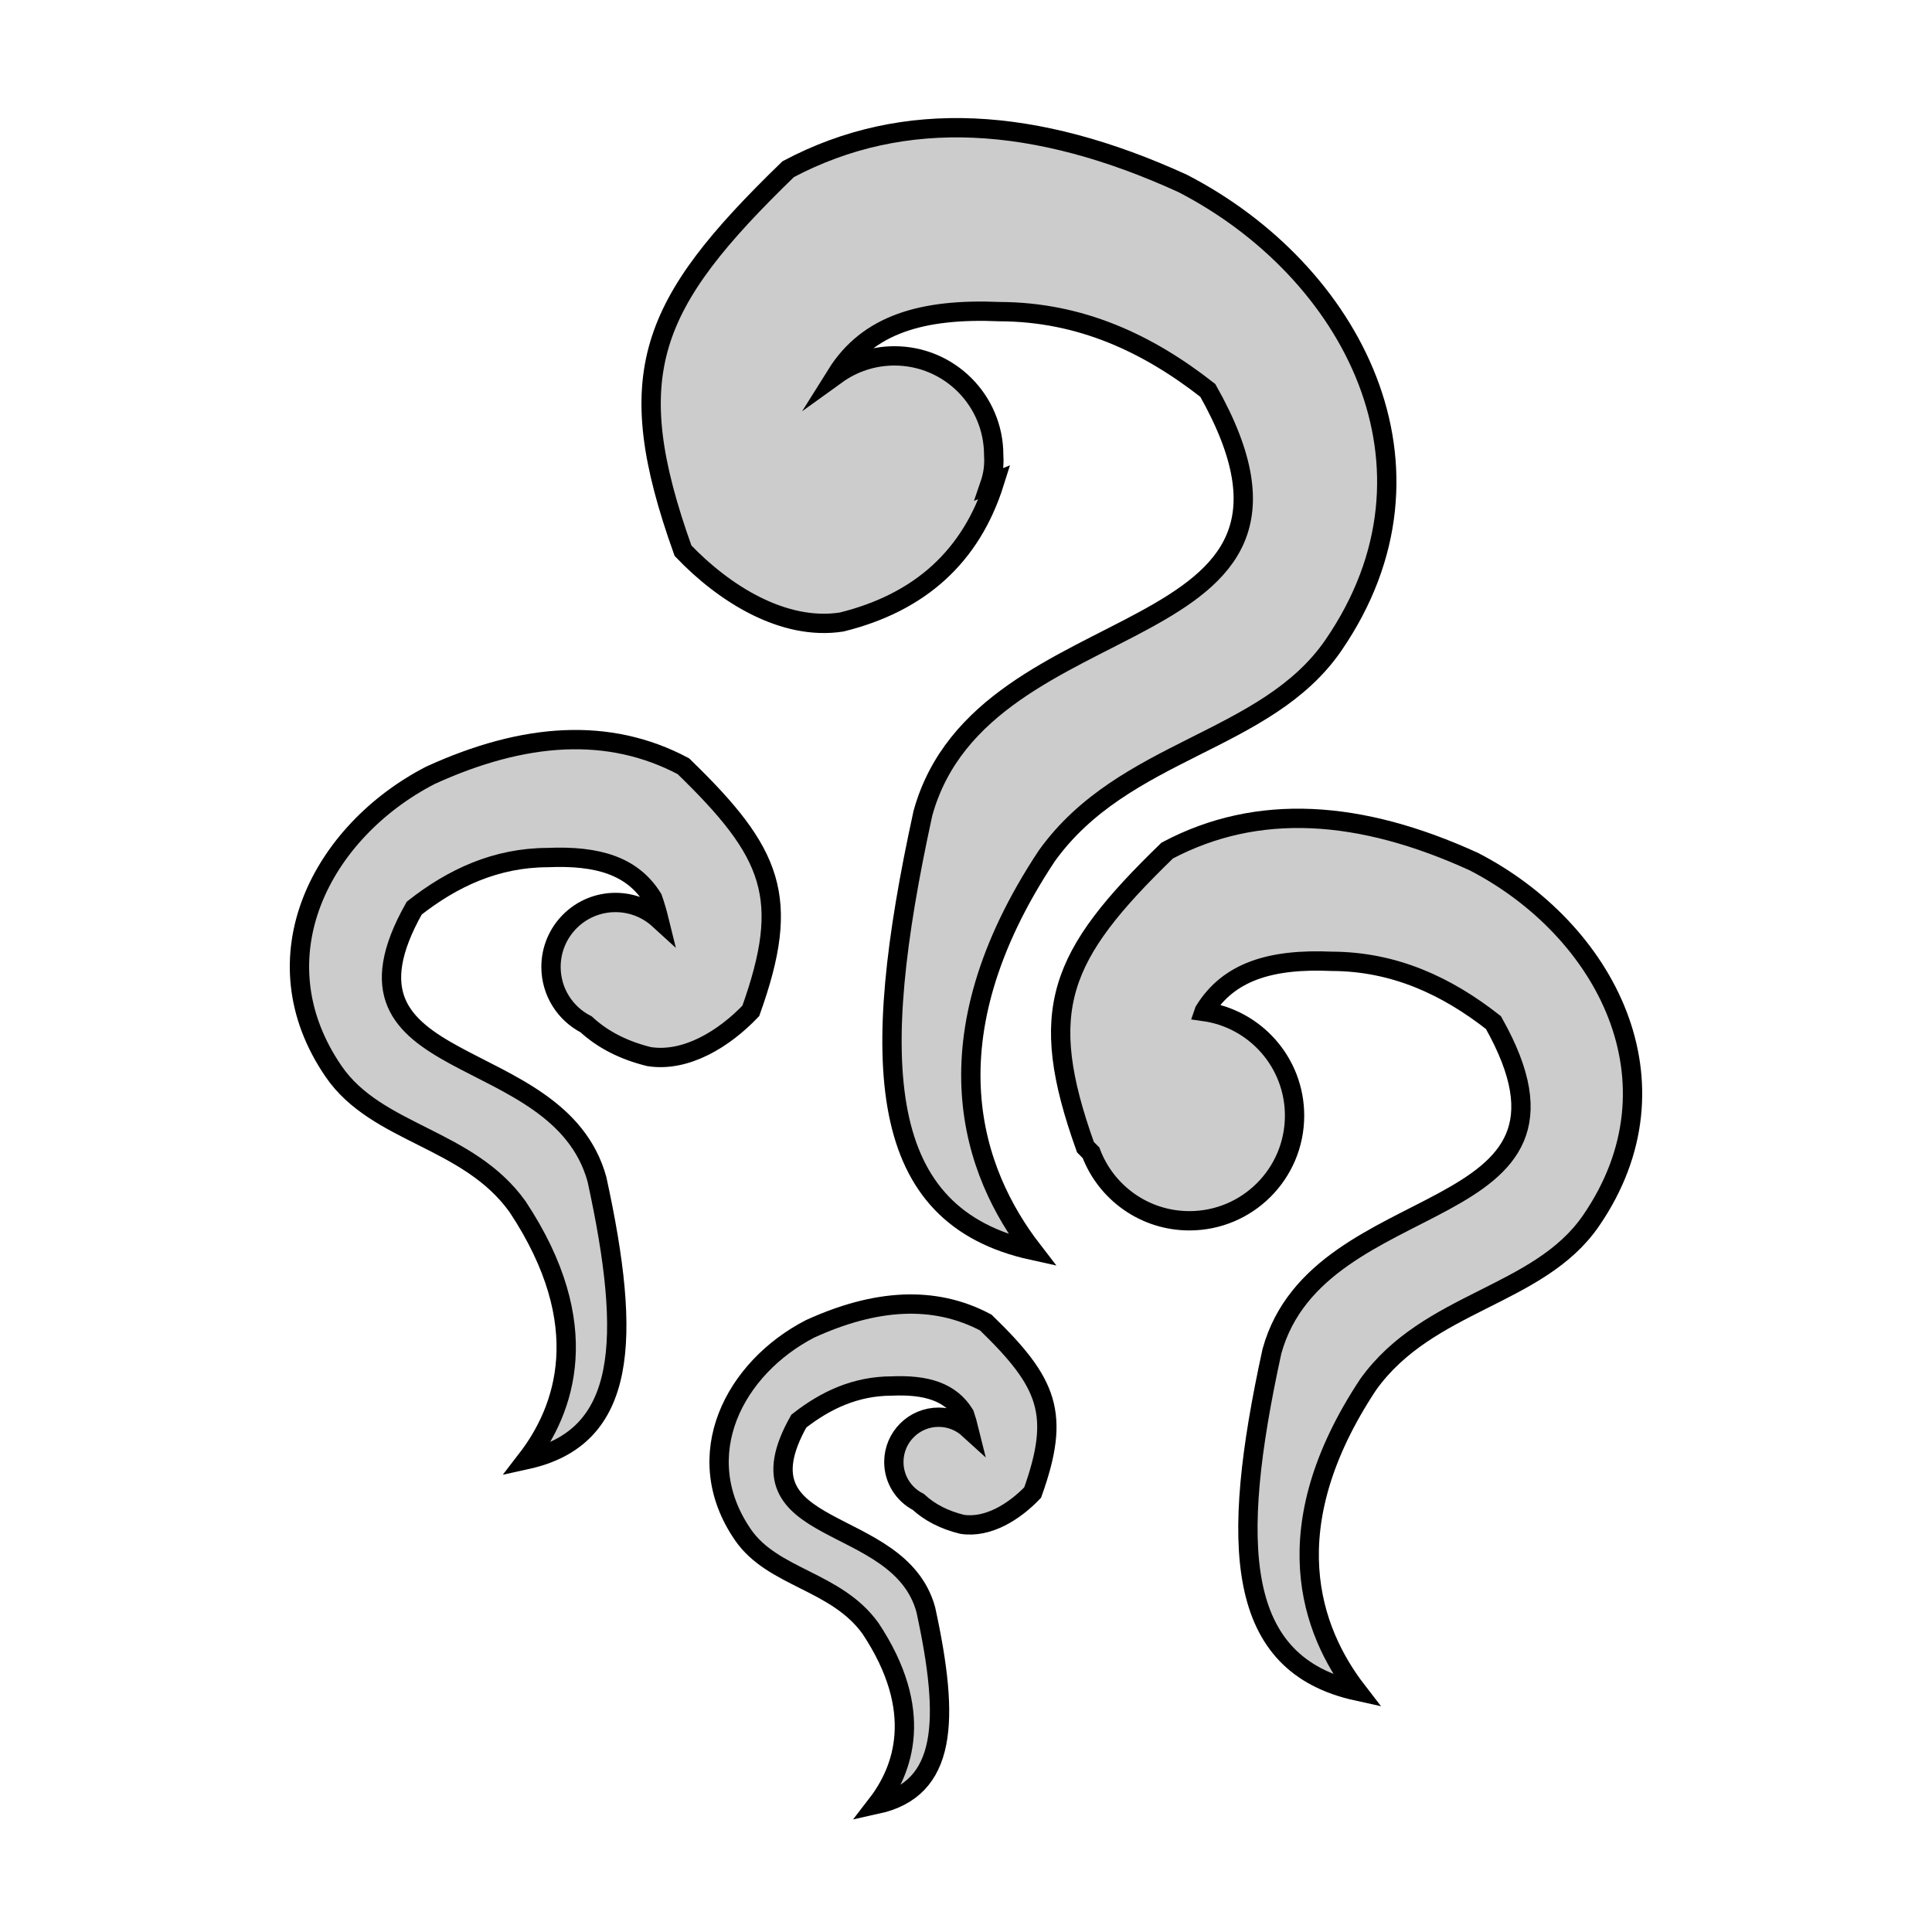
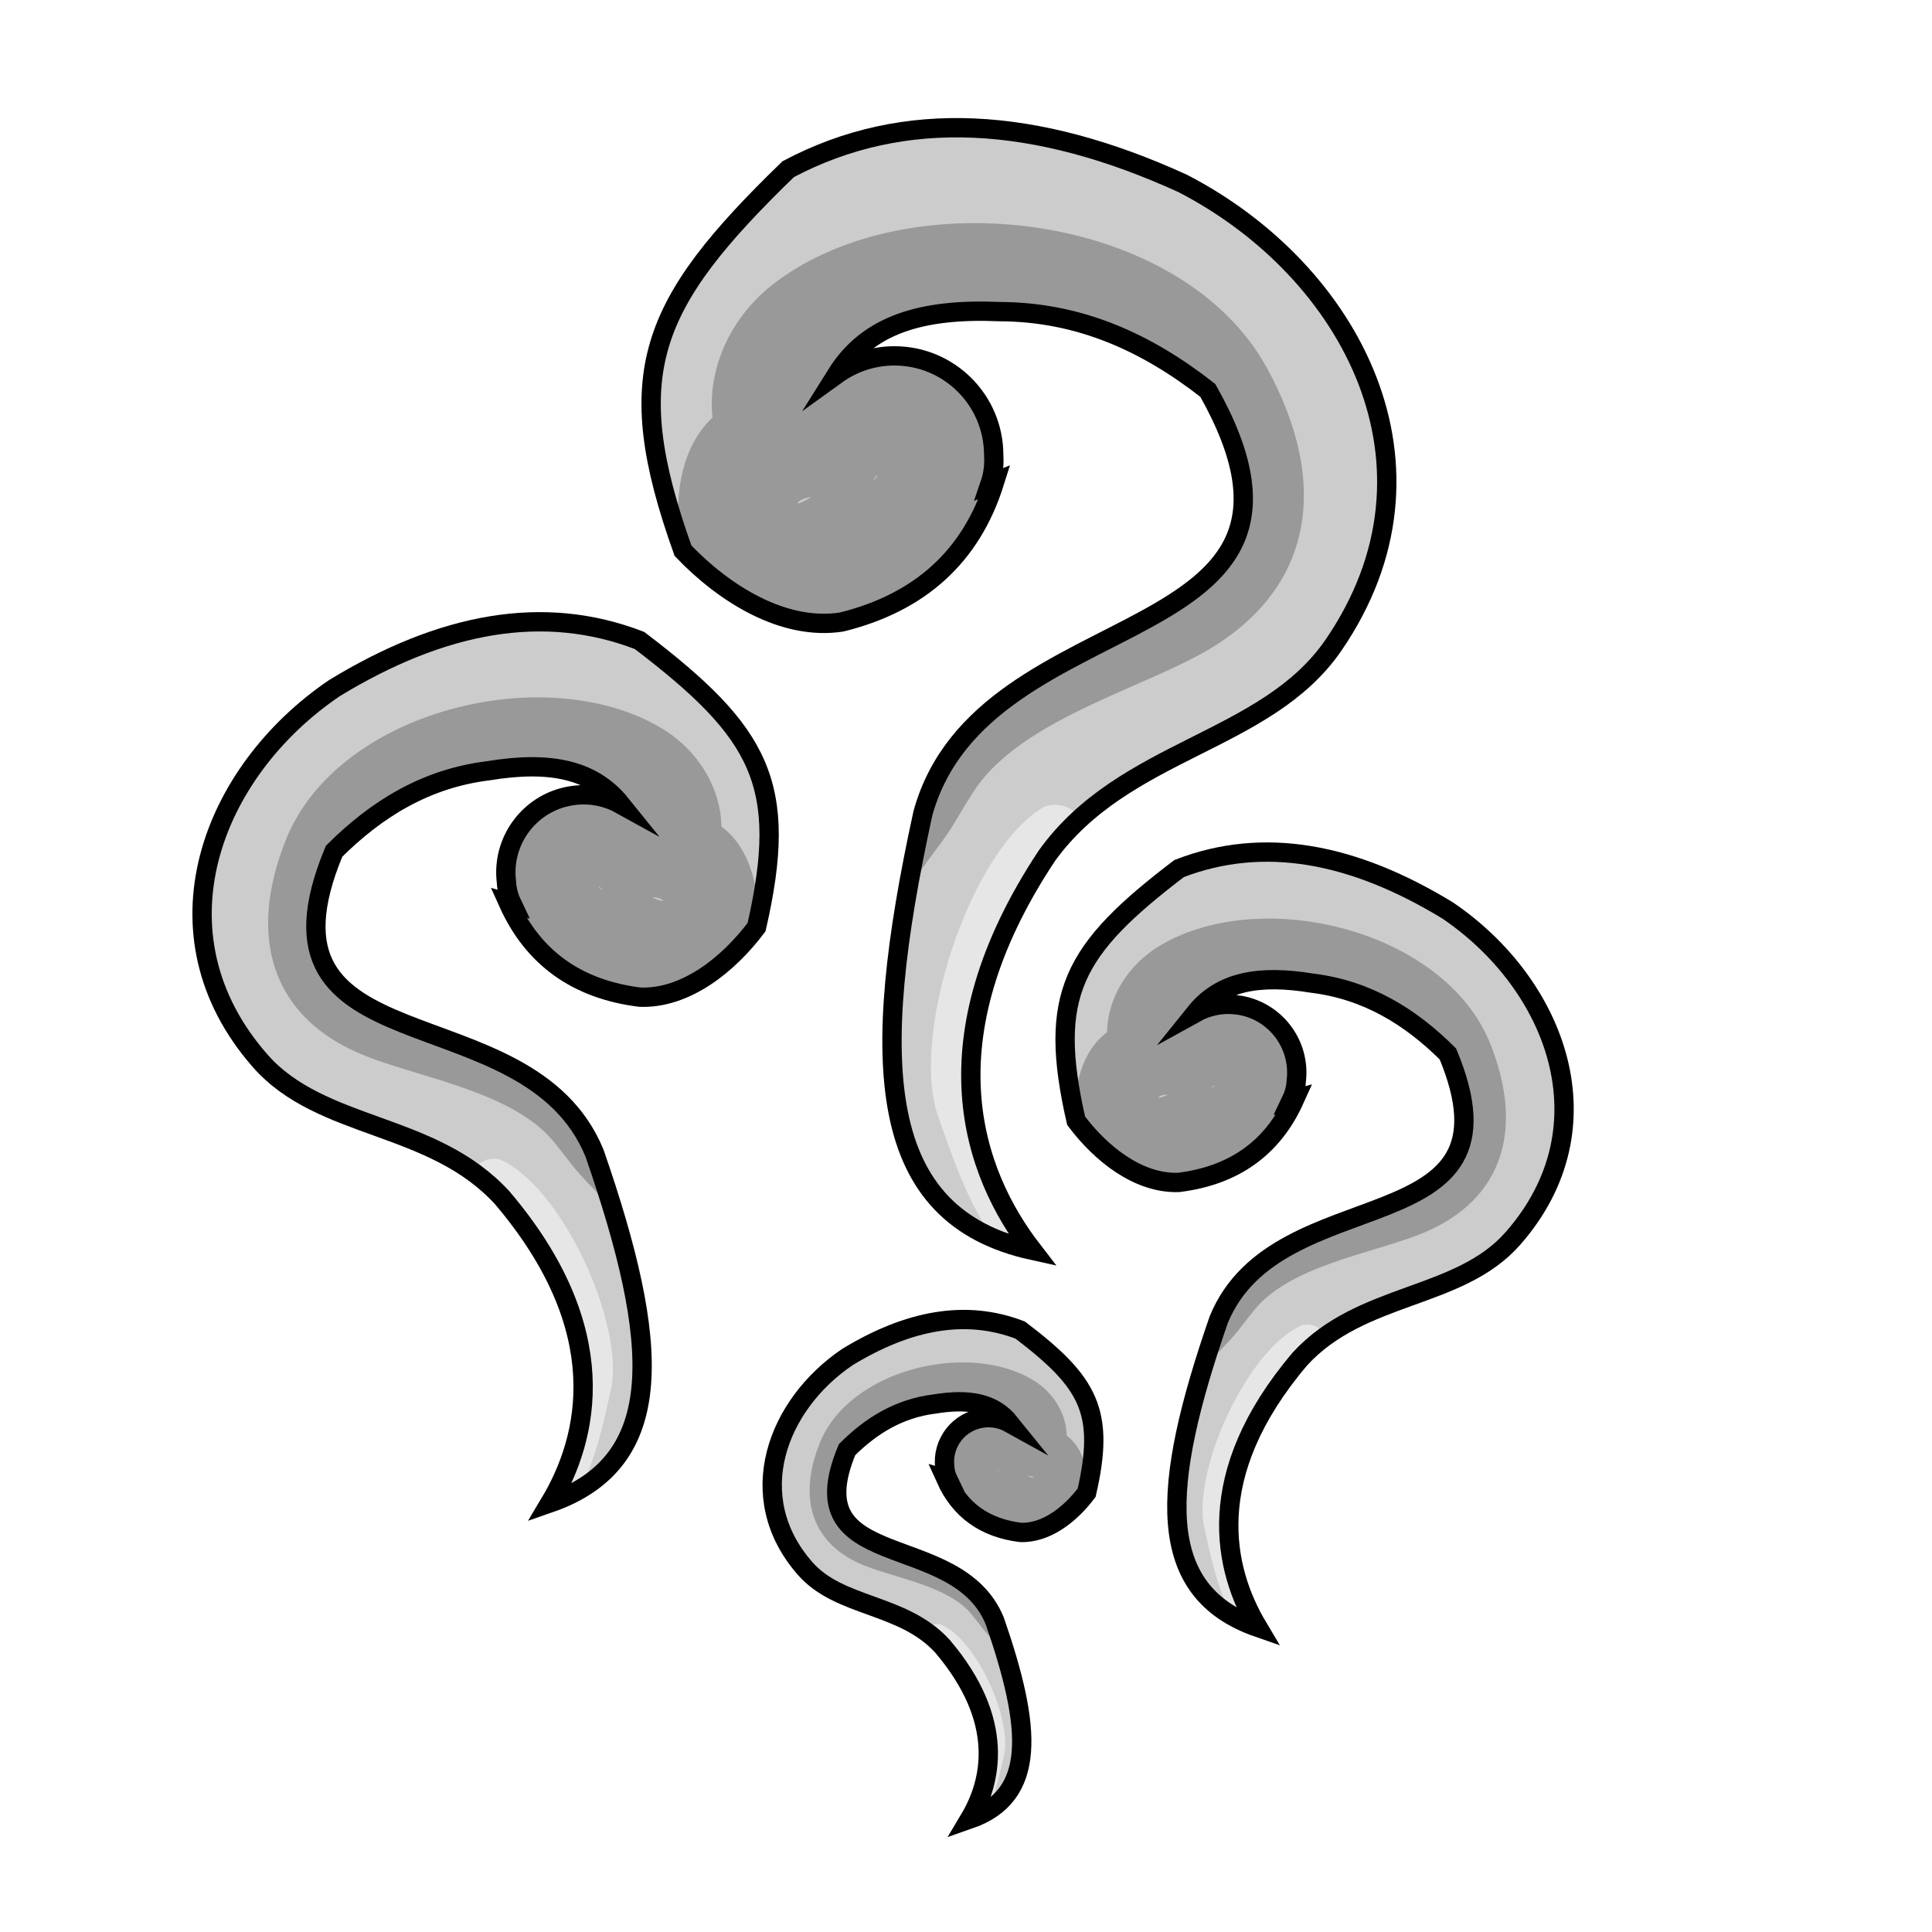
<svg xmlns="http://www.w3.org/2000/svg" xml:space="preserve" width="500px" height="500px" version="1.1" style="shape-rendering:geometricPrecision; text-rendering:geometricPrecision; image-rendering:optimizeQuality; fill-rule:evenodd; clip-rule:evenodd" viewBox="0 0 500 500">
  <defs>
    <style type="text/css">
   
    .str0 {stroke:black;stroke-width:5;stroke-miterlimit:22.926}
+     .fil2 {fill:none}
+     .fil1 {fill:#999999}
    .fil0 {fill:#CCCCCC}
+     .fil3 {fill:#E6E6E6}
   
  </style>
+     <clipPath id="id0">
+       <path d="M203.985 43.781c30.077,-15.943 64.21,-13.629 102.101,3.694 43.721,22.581 70.679,73.377 39.001,119.516 -17.421,25.375 -54.191,26.624 -74.18,54.511 -31.653,47.769 -19.128,82.097 -3.694,102.101 -40.572,-8.903 -42.566,-48.055 -28.365,-113.127 15.644,-56.605 112.756,-40.253 73.736,-109.433 -15.6,-12.228 -32.996,-20.329 -53.882,-20.394 -20.103,-0.869 -34.118,3.327 -42.231,16.296 4.224,-3.047 9.408,-4.844 15.013,-4.844 14.186,0 25.687,11.5 25.687,25.686l0 0.016c0.029,0.434 0.045,0.872 0.045,1.314 0,2.153 -0.358,4.223 -1.018,6.152 0.397,-0.16 0.792,-0.32 1.193,-0.486 -6.028,19.203 -19.306,31.183 -39.58,36.194 -14.998,2.335 -30.37,-7.273 -41.051,-18.458 -16.351,-45.702 -8.96,-63.677 27.225,-98.738z" />
+     </clipPath>
+     <clipPath id="id1">
+       <path d="M305.157 224.777c21.857,-8.445 44.998,-4.082 69.485,10.847 28.043,18.998 42.329,55.915 16.915,84.869 -13.975,15.924 -39.209,13.78 -55.145,31.212 -25.528,30.07 -19.765,54.554 -10.847,69.485 -27.005,-9.392 -25.177,-36.315 -10.166,-79.635 15.306,-37.414 80.349,-18.322 59.318,-68.787 -9.666,-9.63 -20.896,-16.585 -35.166,-18.332 -13.669,-2.232 -23.591,-0.506 -30.193,7.697 3.135,-1.739 6.825,-2.544 10.656,-2.087 9.696,1.156 16.619,9.954 15.463,19.65l-0.001 0.011c-0.016,0.299 -0.04,0.6 -0.076,0.901 -0.176,1.472 -0.589,2.857 -1.197,4.122 0.283,-0.077 0.567,-0.153 0.854,-0.234 -5.685,12.633 -15.737,19.739 -30.002,21.512 -10.442,0.374 -20.166,-7.447 -26.554,-15.962 -7.451,-32.57 -0.935,-44.254 26.656,-65.269z" />
+     </clipPath>
+     <clipPath id="id2">
+       <path d="M165.509 165.76c-24.838,-9.598 -51.136,-4.639 -78.963,12.326 -31.867,21.59 -48.102,63.542 -19.222,96.445 15.882,18.096 44.558,15.661 62.666,35.469 29.011,34.172 22.462,61.996 12.328,78.963 30.688,-10.673 28.61,-41.268 11.552,-90.497 -17.393,-42.517 -91.309,-20.821 -67.409,-78.169 10.985,-10.944 23.746,-18.847 39.963,-20.832 15.534,-2.537 26.809,-0.577 34.311,8.745 -3.562,-1.975 -7.756,-2.89 -12.11,-2.371 -11.018,1.314 -18.885,11.312 -17.571,22.33l0.001 0.013c0.018,0.34 0.046,0.681 0.086,1.024 0.2,1.673 0.67,3.247 1.361,4.685 -0.323,-0.088 -0.644,-0.175 -0.971,-0.267 6.461,14.357 17.883,22.432 34.095,24.446 11.866,0.425 22.916,-8.462 30.176,-18.139 8.467,-37.013 1.061,-50.29 -30.293,-74.171z" />
+     </clipPath>
+     <clipPath id="id3">
+       <path d="M264.048 344.237c-14.087,-5.443 -29.001,-2.63 -44.783,6.991 -18.073,12.244 -27.28,36.037 -10.902,54.698 9.008,10.263 25.271,8.881 35.541,20.115 16.453,19.381 12.739,35.161 6.991,44.783 17.404,-6.053 16.226,-23.405 6.552,-51.324 -9.865,-24.113 -51.785,-11.808 -38.231,-44.333 6.23,-6.206 13.468,-10.688 22.665,-11.814 8.81,-1.439 15.204,-0.327 19.459,4.96 -2.02,-1.12 -4.399,-1.64 -6.868,-1.345 -6.249,0.745 -10.71,6.415 -9.965,12.664l0.001 0.007c0.009,0.193 0.025,0.387 0.048,0.581 0.113,0.949 0.38,1.842 0.772,2.657 -0.183,-0.05 -0.365,-0.099 -0.551,-0.151 3.664,8.142 10.142,12.722 19.337,13.864 6.729,0.241 12.996,-4.799 17.114,-10.287 4.801,-20.991 0.602,-28.521 -17.18,-42.066z" />
+     </clipPath>
  </defs>
  <g id="Layer_x0020_1">
-     <g id="_1046350008">
-       <path class="fil0 str0" d="M203.985 43.781c30.077,-15.943 64.21,-13.629 102.101,3.694 43.721,22.581 70.679,73.377 39.001,119.516 -17.421,25.375 -54.191,26.624 -74.18,54.511 -31.653,47.769 -19.128,82.097 -3.694,102.101 -40.572,-8.903 -42.566,-48.055 -28.365,-113.127 15.644,-56.605 112.756,-40.253 73.736,-109.433 -15.6,-12.228 -32.996,-20.329 -53.882,-20.394 -20.103,-0.869 -34.118,3.327 -42.231,16.296 4.224,-3.047 9.408,-4.844 15.013,-4.844 14.186,0 25.687,11.5 25.687,25.686l0 0.016c0.029,0.434 0.045,0.872 0.045,1.314 0,2.153 -0.358,4.223 -1.018,6.152 0.397,-0.16 0.792,-0.32 1.193,-0.486 -6.028,19.203 -19.306,31.183 -39.58,36.194 -14.998,2.335 -30.37,-7.273 -41.051,-18.458 -16.351,-45.702 -8.96,-63.677 27.225,-98.738z" />
-       <path class="fil0 str0" d="M302.074 220.125c23.38,-12.394 49.916,-10.595 79.372,2.871 33.987,17.555 54.944,57.043 30.318,92.911 -13.543,19.725 -42.127,20.696 -57.666,42.375 -24.606,37.135 -14.869,63.821 -2.872,79.372 -31.539,-6.921 -33.09,-37.358 -22.05,-87.943 12.161,-44.003 87.655,-31.292 57.321,-85.071 -12.128,-9.506 -25.651,-15.804 -41.887,-15.854 -15.703,-0.679 -26.629,2.617 -32.921,12.814l-0.061 0.177c13.226,1.853 23.403,13.21 23.403,26.947 0,15.029 -12.184,27.213 -27.213,27.213 -11.64,0 -21.573,-7.31 -25.461,-17.589 -0.493,-0.484 -0.976,-0.972 -1.447,-1.466 -12.711,-35.528 -6.966,-49.501 21.164,-76.757z" />
-       <path class="fil0 str0" d="M176.849 198.291c-19.288,-10.225 -41.179,-8.741 -65.48,2.369 -28.039,14.482 -45.328,47.059 -25.012,76.649 11.173,16.274 34.754,17.075 47.574,34.959 20.299,30.635 12.266,52.651 2.368,65.48 26.02,-5.71 27.299,-30.819 18.192,-72.551 -10.033,-36.302 -72.313,-25.815 -47.289,-70.182 10.005,-7.842 21.161,-13.038 34.556,-13.08 12.954,-0.559 21.969,2.159 27.159,10.572 0.661,1.937 1.194,3.739 1.606,5.414 -2.966,-2.708 -6.912,-4.36 -11.245,-4.36 -9.211,0 -16.679,7.468 -16.679,16.679 0,6.48 3.694,12.097 9.092,14.858 4.264,3.947 9.701,6.725 16.291,8.353 9.618,1.499 19.478,-4.664 26.327,-11.837 10.486,-29.309 5.747,-40.837 -17.46,-63.323z" />
-       <path class="fil0 str0" d="M255.122 342.27c-13.401,-7.104 -28.61,-6.073 -45.493,1.646 -19.48,10.061 -31.492,32.694 -17.377,53.252 7.762,11.306 24.145,11.863 33.052,24.288 14.103,21.285 8.522,36.58 1.645,45.493 18.078,-3.967 18.966,-21.412 12.639,-50.406 -6.97,-25.221 -50.24,-17.935 -32.854,-48.759 6.951,-5.448 14.701,-9.058 24.008,-9.087 9,-0.389 15.263,1.5 18.869,7.344 0.459,1.347 0.829,2.598 1.115,3.762 -2.06,-1.881 -4.802,-3.029 -7.812,-3.029 -6.4,0 -11.588,5.188 -11.588,11.588 0,4.502 2.567,8.404 6.317,10.323 2.962,2.742 6.739,4.671 11.318,5.803 6.683,1.041 13.532,-3.241 18.291,-8.224 7.285,-20.363 3.993,-28.372 -12.13,-43.994z" />
+     <path class="fil0" d="M203.985 43.781c30.077,-15.943 64.21,-13.629 102.101,3.694 43.721,22.581 70.679,73.377 39.001,119.516 -17.421,25.375 -54.191,26.624 -74.18,54.511 -31.653,47.769 -19.128,82.097 -3.694,102.101 -40.572,-8.903 -42.566,-48.055 -28.365,-113.127 15.644,-56.605 112.756,-40.253 73.736,-109.433 -15.6,-12.228 -32.996,-20.329 -53.882,-20.394 -20.103,-0.869 -34.118,3.327 -42.231,16.296 4.224,-3.047 9.408,-4.844 15.013,-4.844 14.186,0 25.687,11.5 25.687,25.686l0 0.016c0.029,0.434 0.045,0.872 0.045,1.314 0,2.153 -0.358,4.223 -1.018,6.152 0.397,-0.16 0.792,-0.32 1.193,-0.486 -6.028,19.203 -19.306,31.183 -39.58,36.194 -14.998,2.335 -30.37,-7.273 -41.051,-18.458 -16.351,-45.702 -8.96,-63.677 27.225,-98.738z" />
+     <g style="clip-path:url(#id0)">
+       <g id="_1285028040">
+         <g>
+           <path id="1" class="fil1" d="M346.056 355.51c-21.689,10.361 -13.972,31.509 -13.381,47.1l-7.347 0.204c-8.479,-2.143 -15.783,-15.288 -17.965,-22.689 -6.723,-22.805 2.306,-39.802 17.265,-55.748 8.597,-5.918 20.363,-3.745 26.281,4.852 5.917,8.597 3.744,20.364 -4.853,26.281z" />
+         </g>
+         <path class="fil2" d="M335.342 339.943c-17.921,12.333 -24.734,45.992 -2.667,62.667" />
+         <g>
+           <path class="fil1" d="M222.819 135.445c10.513,3.927 19.905,-26.86 -2.823,-13.531 -36.079,21.158 -49.041,-26.322 -19.369,-48.79 35.378,-26.788 105.186,-18.048 127.21,22.03 16.484,29.998 12.531,58.343 -17.999,74.616 -17.59,9.375 -46.866,17.632 -58.07,35.377 -6.107,9.672 -4.076,7.542 -11.74,17.708 -5.327,7.068 -11.227,21.374 -12.968,22.434l0.007 -0.122 -0.104 -0.019c-1.014,1.502 -0.449,1.034 -1.957,3.125 -1.494,-2.444 -2.042,-3.538 -0.283,-6.009 -0.189,0.123 -0.274,0.302 -0.375,0.316 4.566,-23.847 3.453,-15.237 13.103,-33.835l3.231 -9.604c7.093,-15.191 22.037,-24.795 35.816,-33.077 12.256,-7.367 39.236,-16.698 38.149,-33.689 -2.197,-34.338 -27.457,-44.532 -57.808,-45.534 -2.707,-0.089 -6.613,0.116 -10.955,0.688 17.17,6.901 27.328,26.137 21.415,49.847 -7.276,29.179 -29.867,41.16 -58.773,33.058 -9.662,-3.947 -14.295,-14.979 -10.348,-24.641 3.947,-9.662 14.979,-14.294 24.641,-10.348z" />
+         </g>
+         <path class="fil2" d="M215.672 152.94c31.18,12.736 47.663,-37.521 24.839,-48.839 -26.142,-12.963 -39.079,24.57 -40.172,-3.161 -0.576,-14.602 29.038,-28.667 45.333,-28.667 31.881,0 65.867,6.144 76.667,40.724 9.594,30.717 -1.13,40.435 -26,52.838 -19.857,9.903 -47.265,21.494 -53.333,44.381 -0.55,2.073 -12.714,13.664 -16.61,32.781 -0.306,1.5 -1.39,-0.228 -1.39,5.276" />
+         <g>
+           <path class="fil1" d="M211.007 165.837c-21.307,-3.14 -38.298,-16.843 -35.099,-39.781 7.253,-52.015 94.949,-11.485 64.643,11.602 -3.221,2.454 -7.092,4.066 -11.127,5.029 0.314,1.367 0.48,2.79 0.48,4.253 0,10.437 -8.461,18.897 -18.897,18.897zm6.983 -36.462l0.011 -0.007 -0.051 -0.009 0.04 0.016zm7.902 -5.028c0.548,-0.459 0.952,-0.868 1.173,-1.209l-0.264 0.002c-0.383,0.412 -0.682,0.813 -0.909,1.207zm-15.95 4.327c-1.582,0.164 -2.86,0.627 -3.573,1.55 0.356,0.235 2.287,-0.807 3.573,-1.55z" />
+         </g>
+         <path class="fil2" d="M211.007 146.94c-25.065,0 -28.268,-41.621 9.828,-30.172 41.823,12.57 -16.802,26.843 -18.495,19.505" />
+         <g>
+           <path class="fil3" d="M275.602 223.841c-8.776,3.559 -26.322,48.128 -23.33,61.196 3.969,17.339 10.341,34.317 17.402,50.57 -15.719,-16.193 -19.462,-25.347 -26.942,-46.879 -7.21,-20.757 8.229,-69.061 27.68,-80.022 4.18,-1.433 8.73,0.793 10.163,4.973 1.432,4.179 -0.794,8.729 -4.973,10.162z" />
+         </g>
+         <path class="fil2" d="M273.007 216.273c-12.585,4.317 -31.154,56.008 -25.505,70.61 6.257,16.172 9.082,32.881 22.172,48.724" />
+       </g>
    </g>
+     <path class="fil2 str0" d="M203.985 43.781c30.077,-15.943 64.21,-13.629 102.101,3.694 43.721,22.581 70.679,73.377 39.001,119.516 -17.421,25.375 -54.191,26.624 -74.18,54.511 -31.653,47.769 -19.128,82.097 -3.694,102.101 -40.572,-8.903 -42.566,-48.055 -28.365,-113.127 15.644,-56.605 112.756,-40.253 73.736,-109.433 -15.6,-12.228 -32.996,-20.329 -53.882,-20.394 -20.103,-0.869 -34.118,3.327 -42.231,16.296 4.224,-3.047 9.408,-4.844 15.013,-4.844 14.186,0 25.687,11.5 25.687,25.686l0 0.016c0.029,0.434 0.045,0.872 0.045,1.314 0,2.153 -0.358,4.223 -1.018,6.152 0.397,-0.16 0.792,-0.32 1.193,-0.486 -6.028,19.203 -19.306,31.183 -39.58,36.194 -14.998,2.335 -30.37,-7.273 -41.051,-18.458 -16.351,-45.702 -8.96,-63.677 27.225,-98.738z" />
    <path class="fil0 str0" d="M840.558 18.88c33.722,0 61.06,27.338 61.06,61.061 0,7.668 -1.417,15.005 -3.998,21.767l0.005 0 -0.017 0.03c-18.992,82.928 -88.306,189.093 -125.108,230.762 36.876,-69.438 64.679,-140.924 10.995,-230.792 -2.581,-6.762 -3.999,-14.099 -3.999,-21.767 0,-33.723 27.338,-61.061 61.062,-61.061z" />
    <path class="fil0 str0" d="M742.535 150.544c-28.135,-4.915 -54.927,13.909 -59.842,42.044 -1.118,6.398 -1.005,12.725 0.163,18.743l-0.004 -0.001 0.01 0.027c3.759,71.955 46.114,170.63 70.745,210.758 -20.645,-63.307 -33.423,-126.999 24.464,-194.151 3.138,-5.265 5.39,-11.18 6.508,-17.578 4.915,-28.134 -13.909,-54.927 -42.044,-59.842z" />
    <path class="fil0 str0" d="M840.56 304.837c-15.201,-5.412 -31.91,2.524 -37.322,17.725 -1.231,3.457 -1.769,6.991 -1.691,10.453l-0.002 -0.001 0.002 0.017c-4.746,40.428 9.461,99.406 19.363,124.094 -5.479,-37.217 -6.54,-73.902 32.08,-105.796 2.248,-2.633 4.065,-5.713 5.295,-9.17 5.412,-15.201 -2.524,-31.911 -17.725,-37.322z" />
    <path class="fil0 str0" d="M932.513 148.559c22.83,0.971 40.551,20.266 39.58,43.096 -0.221,5.192 -1.392,10.118 -3.334,14.622l0.003 0 -0.012 0.02c-15.246,55.596 -100.629,196.433 -126.743,223.583 26.964,-45.948 83.246,-164.503 49.489,-226.89 -1.553,-4.652 -2.301,-9.659 -2.08,-14.851 0.97,-22.83 20.266,-40.551 43.097,-39.58z" />
+     <path class="fil2" d="M244.008 118.609c-2.99,-7.174 -19.498,-14.191 -16,-21.333" />
+     <path class="fil0" d="M305.157 224.777c21.857,-8.445 44.998,-4.082 69.485,10.847 28.043,18.998 42.329,55.915 16.915,84.869 -13.975,15.924 -39.209,13.78 -55.145,31.212 -25.528,30.07 -19.765,54.554 -10.847,69.485 -27.005,-9.392 -25.177,-36.315 -10.166,-79.635 15.306,-37.414 80.349,-18.322 59.318,-68.787 -9.666,-9.63 -20.896,-16.585 -35.166,-18.332 -13.669,-2.232 -23.591,-0.506 -30.193,7.697 3.135,-1.739 6.825,-2.544 10.656,-2.087 9.696,1.156 16.619,9.954 15.463,19.65l-0.001 0.011c-0.016,0.299 -0.04,0.6 -0.076,0.901 -0.176,1.472 -0.589,2.857 -1.197,4.122 0.283,-0.077 0.567,-0.153 0.854,-0.234 -5.685,12.633 -15.737,19.739 -30.002,21.512 -10.442,0.374 -20.166,-7.447 -26.554,-15.962 -7.451,-32.57 -0.935,-44.254 26.656,-65.269z" />
+     <g style="clip-path:url(#id1)">
+       <g id="_1285023048">
+         <g>
+           <path id="1" class="fil1" d="M376.854 449.425c-15.669,5.314 -12.118,20.398 -12.985,31.103l-5.039 -0.46c-5.62,-2.156 -9.541,-11.736 -10.429,-16.972 -2.737,-16.135 4.82,-27.017 16.344,-36.697 6.359,-3.344 14.224,-0.9 17.568,5.459 3.343,6.358 0.9,14.224 -5.459,17.567z" />
+         </g>
+         <path class="fil2" d="M370.799 437.912c-13.254,6.968 -20.654,29.419 -6.93,42.616" />
+         <g>
+           <path class="fil1" d="M310.558 288.965c6.866,3.541 15.795,-16.736 -0.826,-9.479 -26.385,11.521 -31.374,-21.988 -9.262,-34.926 26.364,-15.427 73.366,-3.763 85.153,25.426 8.822,21.847 3.809,40.899 -18.385,49.533 -12.787,4.974 -33.47,8.232 -42.575,19.447 -4.962,6.113 -3.4,4.823 -9.467,11.147 -4.217,4.396 -9.416,13.694 -10.692,14.276l0.014 -0.082 -0.069 -0.022c-0.816,0.944 -0.391,0.67 -1.593,1.977 -0.821,-1.793 -1.107,-2.585 0.297,-4.13 -0.139,0.068 -0.212,0.184 -0.282,0.185 5.065,-15.928 3.602,-10.133 11.714,-22.058l2.991 -6.302c6.086,-9.805 17.084,-15.151 27.176,-19.688 8.978,-4.037 28.179,-8.216 28.821,-19.917 1.297,-23.65 -15.137,-32.676 -35.8,-35.835 -1.843,-0.281 -4.53,-0.459 -7.544,-0.423 11.173,6.116 16.548,20.093 10.574,35.816 -7.352,19.351 -23.769,25.699 -42.866,17.805 -6.282,-3.485 -8.55,-11.403 -5.064,-17.685 3.485,-6.282 11.403,-8.55 17.685,-5.065z" />
+         </g>
+         <path class="fil2" d="M304.248 300.34c20.273,11.247 35.635,-21.76 20.957,-31.356 -16.811,-10.991 -28.713,13.608 -27.199,-5.436 0.796,-10.027 22.184,-17.227 33.322,-15.898 21.79,2.598 44.519,9.567 49.082,34.083 4.054,21.778 -4.068,27.546 -22.077,33.996 -14.38,5.15 -34.058,10.839 -40.072,25.988 -0.544,1.372 -9.803,8.303 -14.024,21.052 -0.331,1 -0.932,-0.269 -1.381,3.493" />
+         <g>
+           <path class="fil1" d="M300.007 308.775c-14.307,-3.883 -24.803,-14.633 -20.747,-30.051 9.197,-34.961 65.834,-0.111 43.238,13.199 -2.402,1.415 -5.179,2.201 -8.015,2.53 0.103,0.96 0.1,1.947 -0.019,2.946 -0.851,7.134 -7.323,12.227 -14.457,11.376zm7.745 -24.353l0.009 -0.003 -0.035 -0.011 0.026 0.014zm5.811 -2.792c0.412,-0.269 0.722,-0.516 0.901,-0.73l-0.181 -0.02c-0.296,0.249 -0.532,0.499 -0.72,0.75zm-11.255 1.657c-1.094,-0.016 -2.005,0.196 -2.568,0.769 0.224,0.19 1.629,-0.365 2.568,-0.769z" />
+         </g>
+         <path class="fil2" d="M301.547 295.859c-17.131,-2.043 -15.928,-30.752 9.178,-19.821 27.561,12 -13.673,16.977 -14.232,11.824" />
+         <g>
+           <path class="fil3" d="M339.43 353.686c-6.288,1.718 -21.914,30.75 -20.934,39.927 1.3,12.174 4.271,24.298 7.773,35.982 -9.425,-12.349 -11.237,-18.911 -14.594,-34.237 -3.236,-14.776 11.254,-46.533 25.442,-52.439 2.973,-0.639 5.902,1.253 6.54,4.227 0.639,2.973 -1.253,5.901 -4.227,6.54z" />
+         </g>
+         <path class="fil2" d="M338.274 348.302c-8.954,1.925 -25.86,35.742 -23.188,46.183 2.958,11.564 3.527,23.215 11.183,35.11" />
+       </g>
+     </g>
+     <path class="fil2 str0" d="M305.157 224.777c21.857,-8.445 44.998,-4.082 69.485,10.847 28.043,18.998 42.329,55.915 16.915,84.869 -13.975,15.924 -39.209,13.78 -55.145,31.212 -25.528,30.07 -19.765,54.554 -10.847,69.485 -27.005,-9.392 -25.177,-36.315 -10.166,-79.635 15.306,-37.414 80.349,-18.322 59.318,-68.787 -9.666,-9.63 -20.896,-16.585 -35.166,-18.332 -13.669,-2.232 -23.591,-0.506 -30.193,7.697 3.135,-1.739 6.825,-2.544 10.656,-2.087 9.696,1.156 16.619,9.954 15.463,19.65l-0.001 0.011c-0.016,0.299 -0.04,0.6 -0.076,0.901 -0.176,1.472 -0.589,2.857 -1.197,4.122 0.283,-0.077 0.567,-0.153 0.854,-0.234 -5.685,12.633 -15.737,19.739 -30.002,21.512 -10.442,0.374 -20.166,-7.447 -26.554,-15.962 -7.451,-32.57 -0.935,-44.254 26.656,-65.269z" />
+     <path class="fil0" d="M165.509 165.76c-24.838,-9.598 -51.136,-4.639 -78.963,12.326 -31.867,21.59 -48.102,63.542 -19.222,96.445 15.882,18.096 44.558,15.661 62.666,35.469 29.011,34.172 22.462,61.996 12.328,78.963 30.688,-10.673 28.61,-41.268 11.552,-90.497 -17.393,-42.517 -91.309,-20.821 -67.409,-78.169 10.985,-10.944 23.746,-18.847 39.963,-20.832 15.534,-2.537 26.809,-0.577 34.311,8.745 -3.562,-1.975 -7.756,-2.89 -12.11,-2.371 -11.018,1.314 -18.885,11.312 -17.571,22.33l0.001 0.013c0.018,0.34 0.046,0.681 0.086,1.024 0.2,1.673 0.67,3.247 1.361,4.685 -0.323,-0.088 -0.644,-0.175 -0.971,-0.267 6.461,14.357 17.883,22.432 34.095,24.446 11.866,0.425 22.916,-8.462 30.176,-18.139 8.467,-37.013 1.061,-50.29 -30.293,-74.171z" />
+     <g style="clip-path:url(#id2)">
+       <g id="_1285018896">
+         <g>
+           <path id="1" class="fil1" d="M84.033 421.05c17.806,6.039 13.771,23.18 14.756,35.345l5.726 -0.522c6.387,-2.45 10.843,-13.337 11.852,-19.287 3.11,-18.336 -5.477,-30.703 -18.574,-41.703 -7.226,-3.8 -16.164,-1.023 -19.963,6.203 -3.8,7.226 -1.023,16.164 6.203,19.964z" />
+         </g>
+         <path class="fil2" d="M90.913 407.967c15.062,7.918 23.472,33.432 7.876,48.428" />
+         <g>
+           <path class="fil1" d="M159.371 238.703c-7.802,4.024 -17.948,-19.019 0.94,-10.772 29.983,13.093 35.653,-24.987 10.525,-39.69 -29.961,-17.531 -83.374,-4.276 -96.768,28.894 -10.025,24.827 -4.329,46.477 20.892,56.289 14.531,5.653 38.035,9.355 48.382,22.1 5.639,6.948 3.865,5.481 10.758,12.668 4.793,4.996 10.701,15.561 12.152,16.223l-0.017 -0.093 0.079 -0.025c0.927,1.072 0.444,0.761 1.81,2.246 0.934,-2.037 1.258,-2.937 -0.337,-4.693 0.158,0.077 0.241,0.209 0.32,0.21 -5.755,-18.1 -4.093,-11.515 -13.311,-25.067l-3.399 -7.161c-6.917,-11.142 -19.414,-17.217 -30.884,-22.374 -10.202,-4.587 -32.022,-9.336 -32.752,-22.634 -1.474,-26.875 17.202,-37.133 40.684,-40.722 2.094,-0.32 5.147,-0.523 8.572,-0.481 -12.697,6.951 -18.805,22.833 -12.016,40.702 8.355,21.99 27.012,29.204 48.713,20.233 7.139,-3.96 9.716,-12.958 5.755,-20.098 -3.961,-7.139 -12.958,-9.716 -20.098,-5.755z" />
+         </g>
+         <path class="fil2" d="M166.543 251.63c-23.038,12.781 -40.496,-24.729 -23.817,-35.634 19.104,-12.49 32.63,15.464 30.91,-6.177 -0.905,-11.395 -25.21,-19.577 -37.867,-18.067 -24.763,2.953 -50.592,10.873 -55.778,38.733 -4.606,24.747 4.624,31.302 25.089,38.633 16.341,5.853 38.704,12.317 45.537,29.532 0.619,1.559 11.141,9.436 15.938,23.923 0.377,1.137 1.059,-0.305 1.569,3.97" />
+         <g>
+           <path class="fil1" d="M171.362 261.216c16.258,-4.413 28.186,-16.631 23.577,-34.151 -10.452,-39.73 -74.814,-0.126 -49.136,14.999 2.73,1.608 5.886,2.501 9.109,2.876 -0.118,1.09 -0.115,2.212 0.021,3.347 0.966,8.107 8.322,13.895 16.429,12.929zm-8.802 -27.675l-0.01 -0.004 0.04 -0.013 -0.03 0.017zm-6.603 -3.173c-0.469,-0.307 -0.821,-0.587 -1.024,-0.831l0.206 -0.022c0.335,0.283 0.604,0.568 0.818,0.853zm12.79 1.883c1.243,-0.019 2.278,0.222 2.918,0.873 -0.255,0.215 -1.851,-0.415 -2.918,-0.873z" />
+         </g>
+         <path class="fil2" d="M169.611 246.537c19.468,-2.322 18.101,-34.946 -10.429,-22.525 -31.321,13.637 15.537,19.293 16.173,13.437" />
+         <g>
+           <path class="fil3" d="M126.561 312.252c7.146,1.952 24.903,34.945 23.789,45.373 -1.477,13.835 -4.853,27.612 -8.832,40.89 10.71,-14.033 12.769,-21.49 16.584,-38.907 3.678,-16.791 -12.789,-52.88 -28.912,-59.592 -3.379,-0.726 -6.707,1.425 -7.433,4.803 -0.726,3.379 1.425,6.707 4.804,7.433z" />
+         </g>
+         <path class="fil2" d="M127.875 306.134c10.175,2.187 29.387,40.617 26.351,52.482 -3.362,13.142 -4.009,26.382 -12.708,39.899" />
+       </g>
+     </g>
+     <path class="fil2 str0" d="M165.509 165.76c-24.838,-9.598 -51.136,-4.639 -78.963,12.326 -31.867,21.59 -48.102,63.542 -19.222,96.445 15.882,18.096 44.558,15.661 62.666,35.469 29.011,34.172 22.462,61.996 12.328,78.963 30.688,-10.673 28.61,-41.268 11.552,-90.497 -17.393,-42.517 -91.309,-20.821 -67.409,-78.169 10.985,-10.944 23.746,-18.847 39.963,-20.832 15.534,-2.537 26.809,-0.577 34.311,8.745 -3.562,-1.975 -7.756,-2.89 -12.11,-2.371 -11.018,1.314 -18.885,11.312 -17.571,22.33l0.001 0.013c0.018,0.34 0.046,0.681 0.086,1.024 0.2,1.673 0.67,3.247 1.361,4.685 -0.323,-0.088 -0.644,-0.175 -0.971,-0.267 6.461,14.357 17.883,22.432 34.095,24.446 11.866,0.425 22.916,-8.462 30.176,-18.139 8.467,-37.013 1.061,-50.29 -30.293,-74.171z" />
+     <path class="fil0" d="M264.048 344.237c-14.087,-5.443 -29.001,-2.63 -44.783,6.991 -18.073,12.244 -27.28,36.037 -10.902,54.698 9.008,10.263 25.271,8.881 35.541,20.115 16.453,19.381 12.739,35.161 6.991,44.783 17.404,-6.053 16.226,-23.405 6.552,-51.324 -9.865,-24.113 -51.785,-11.808 -38.231,-44.333 6.23,-6.206 13.468,-10.688 22.665,-11.814 8.81,-1.439 15.204,-0.327 19.459,4.96 -2.02,-1.12 -4.399,-1.64 -6.868,-1.345 -6.249,0.745 -10.71,6.415 -9.965,12.664l0.001 0.007c0.009,0.193 0.025,0.387 0.048,0.581 0.113,0.949 0.38,1.842 0.772,2.657 -0.183,-0.05 -0.365,-0.099 -0.551,-0.151 3.664,8.142 10.142,12.722 19.337,13.864 6.729,0.241 12.996,-4.799 17.114,-10.287 4.801,-20.991 0.602,-28.521 -17.18,-42.066z" />
+     <g style="clip-path:url(#id3)">
+       <g id="_940884600">
+         <g>
+           <path id="1" class="fil1" d="M217.84 489.022c10.098,3.425 7.81,13.146 8.368,20.045l3.248 -0.296c3.622,-1.39 6.149,-7.564 6.722,-10.939 1.763,-10.399 -3.107,-17.412 -10.534,-23.651 -4.099,-2.155 -9.168,-0.58 -11.323,3.519 -2.154,4.098 -0.58,9.167 3.519,11.322z" />
+         </g>
+         <path class="fil2" d="M221.742 481.602c8.542,4.49 13.311,18.96 4.466,27.465" />
+         <g>
+           <path class="fil1" d="M260.567 385.606c-4.425,2.283 -10.18,-10.786 0.532,-6.109 17.005,7.425 20.221,-14.171 5.97,-22.51 -16.992,-9.942 -47.284,-2.425 -54.881,16.387 -5.685,14.081 -2.455,26.359 11.849,31.924 8.241,3.206 21.571,5.305 27.439,12.534 3.198,3.94 2.192,3.108 6.102,7.184 2.717,2.833 6.068,8.825 6.891,9.201l-0.01 -0.053 0.045 -0.014c0.526,0.608 0.252,0.431 1.026,1.273 0.53,-1.155 0.714,-1.665 -0.191,-2.662 0.09,0.045 0.137,0.119 0.182,0.12 -3.264,-10.265 -2.321,-6.531 -7.549,-14.216l-1.928 -4.062c-3.923,-6.319 -11.01,-9.764 -17.515,-12.689 -5.786,-2.601 -18.161,-5.294 -18.575,-12.836 -0.836,-15.242 9.756,-21.06 23.073,-23.095 1.188,-0.182 2.919,-0.297 4.862,-0.273 -7.201,3.942 -10.665,12.949 -6.815,23.083 4.738,12.472 15.319,16.563 27.627,11.475 4.049,-2.246 5.51,-7.349 3.264,-11.398 -2.246,-4.049 -7.35,-5.51 -11.398,-3.264z" />
+         </g>
+         <path class="fil2" d="M264.634 392.937c-13.066,7.249 -22.967,-14.024 -13.507,-20.209 10.834,-7.083 18.505,8.771 17.53,-3.503 -0.514,-6.462 -14.298,-11.102 -21.476,-10.246 -14.044,1.674 -28.693,6.166 -31.634,21.966 -2.612,14.035 2.623,17.753 14.229,21.911 9.268,3.319 21.95,6.985 25.826,16.748 0.351,0.885 6.318,5.352 9.039,13.568 0.213,0.645 0.6,-0.173 0.889,2.251" />
+         <g>
+           <path class="fil1" d="M267.367 398.374c9.22,-2.503 15.985,-9.432 13.371,-19.368 -5.927,-22.532 -42.429,-0.072 -27.866,8.507 1.548,0.911 3.337,1.418 5.166,1.63 -0.067,0.619 -0.065,1.255 0.011,1.899 0.549,4.598 4.72,7.88 9.318,7.332zm-4.992 -15.696l-0.005 -0.002 0.022 -0.007 -0.017 0.009zm-3.745 -1.799c-0.266,-0.174 -0.465,-0.333 -0.581,-0.471l0.117 -0.013c0.191,0.161 0.343,0.322 0.464,0.484zm7.253 1.068c0.706,-0.011 1.293,0.126 1.656,0.495 -0.144,0.122 -1.05,-0.235 -1.656,-0.495z" />
+         </g>
+         <path class="fil2" d="M266.374 390.049c11.041,-1.316 10.266,-19.819 -5.915,-12.774 -17.763,7.734 8.812,10.941 9.173,7.62" />
+         <g>
+           <path class="fil3" d="M241.959 427.319c4.052,1.107 14.123,19.818 13.491,25.732 -0.837,7.846 -2.752,15.66 -5.009,23.19 6.074,-7.958 7.242,-12.187 9.406,-22.065 2.086,-9.523 -7.253,-29.991 -16.397,-33.797 -1.917,-0.412 -3.804,0.808 -4.216,2.724 -0.411,1.916 0.808,3.804 2.725,4.216z" />
+         </g>
+         <path class="fil2" d="M242.704 423.849c5.771,1.24 16.666,23.035 14.945,29.764 -1.907,7.453 -2.274,14.962 -7.208,22.628" />
+       </g>
+     </g>
+     <path class="fil2 str0" d="M264.048 344.237c-14.087,-5.443 -29.001,-2.63 -44.783,6.991 -18.073,12.244 -27.28,36.037 -10.902,54.698 9.008,10.263 25.271,8.881 35.541,20.115 16.453,19.381 12.739,35.161 6.991,44.783 17.404,-6.053 16.226,-23.405 6.552,-51.324 -9.865,-24.113 -51.785,-11.808 -38.231,-44.333 6.23,-6.206 13.468,-10.688 22.665,-11.814 8.81,-1.439 15.204,-0.327 19.459,4.96 -2.02,-1.12 -4.399,-1.64 -6.868,-1.345 -6.249,0.745 -10.71,6.415 -9.965,12.664l0.001 0.007c0.009,0.193 0.025,0.387 0.048,0.581 0.113,0.949 0.38,1.842 0.772,2.657 -0.183,-0.05 -0.365,-0.099 -0.551,-0.151 3.664,8.142 10.142,12.722 19.337,13.864 6.729,0.241 12.996,-4.799 17.114,-10.287 4.801,-20.991 0.602,-28.521 -17.18,-42.066z" />
  </g>
</svg>
